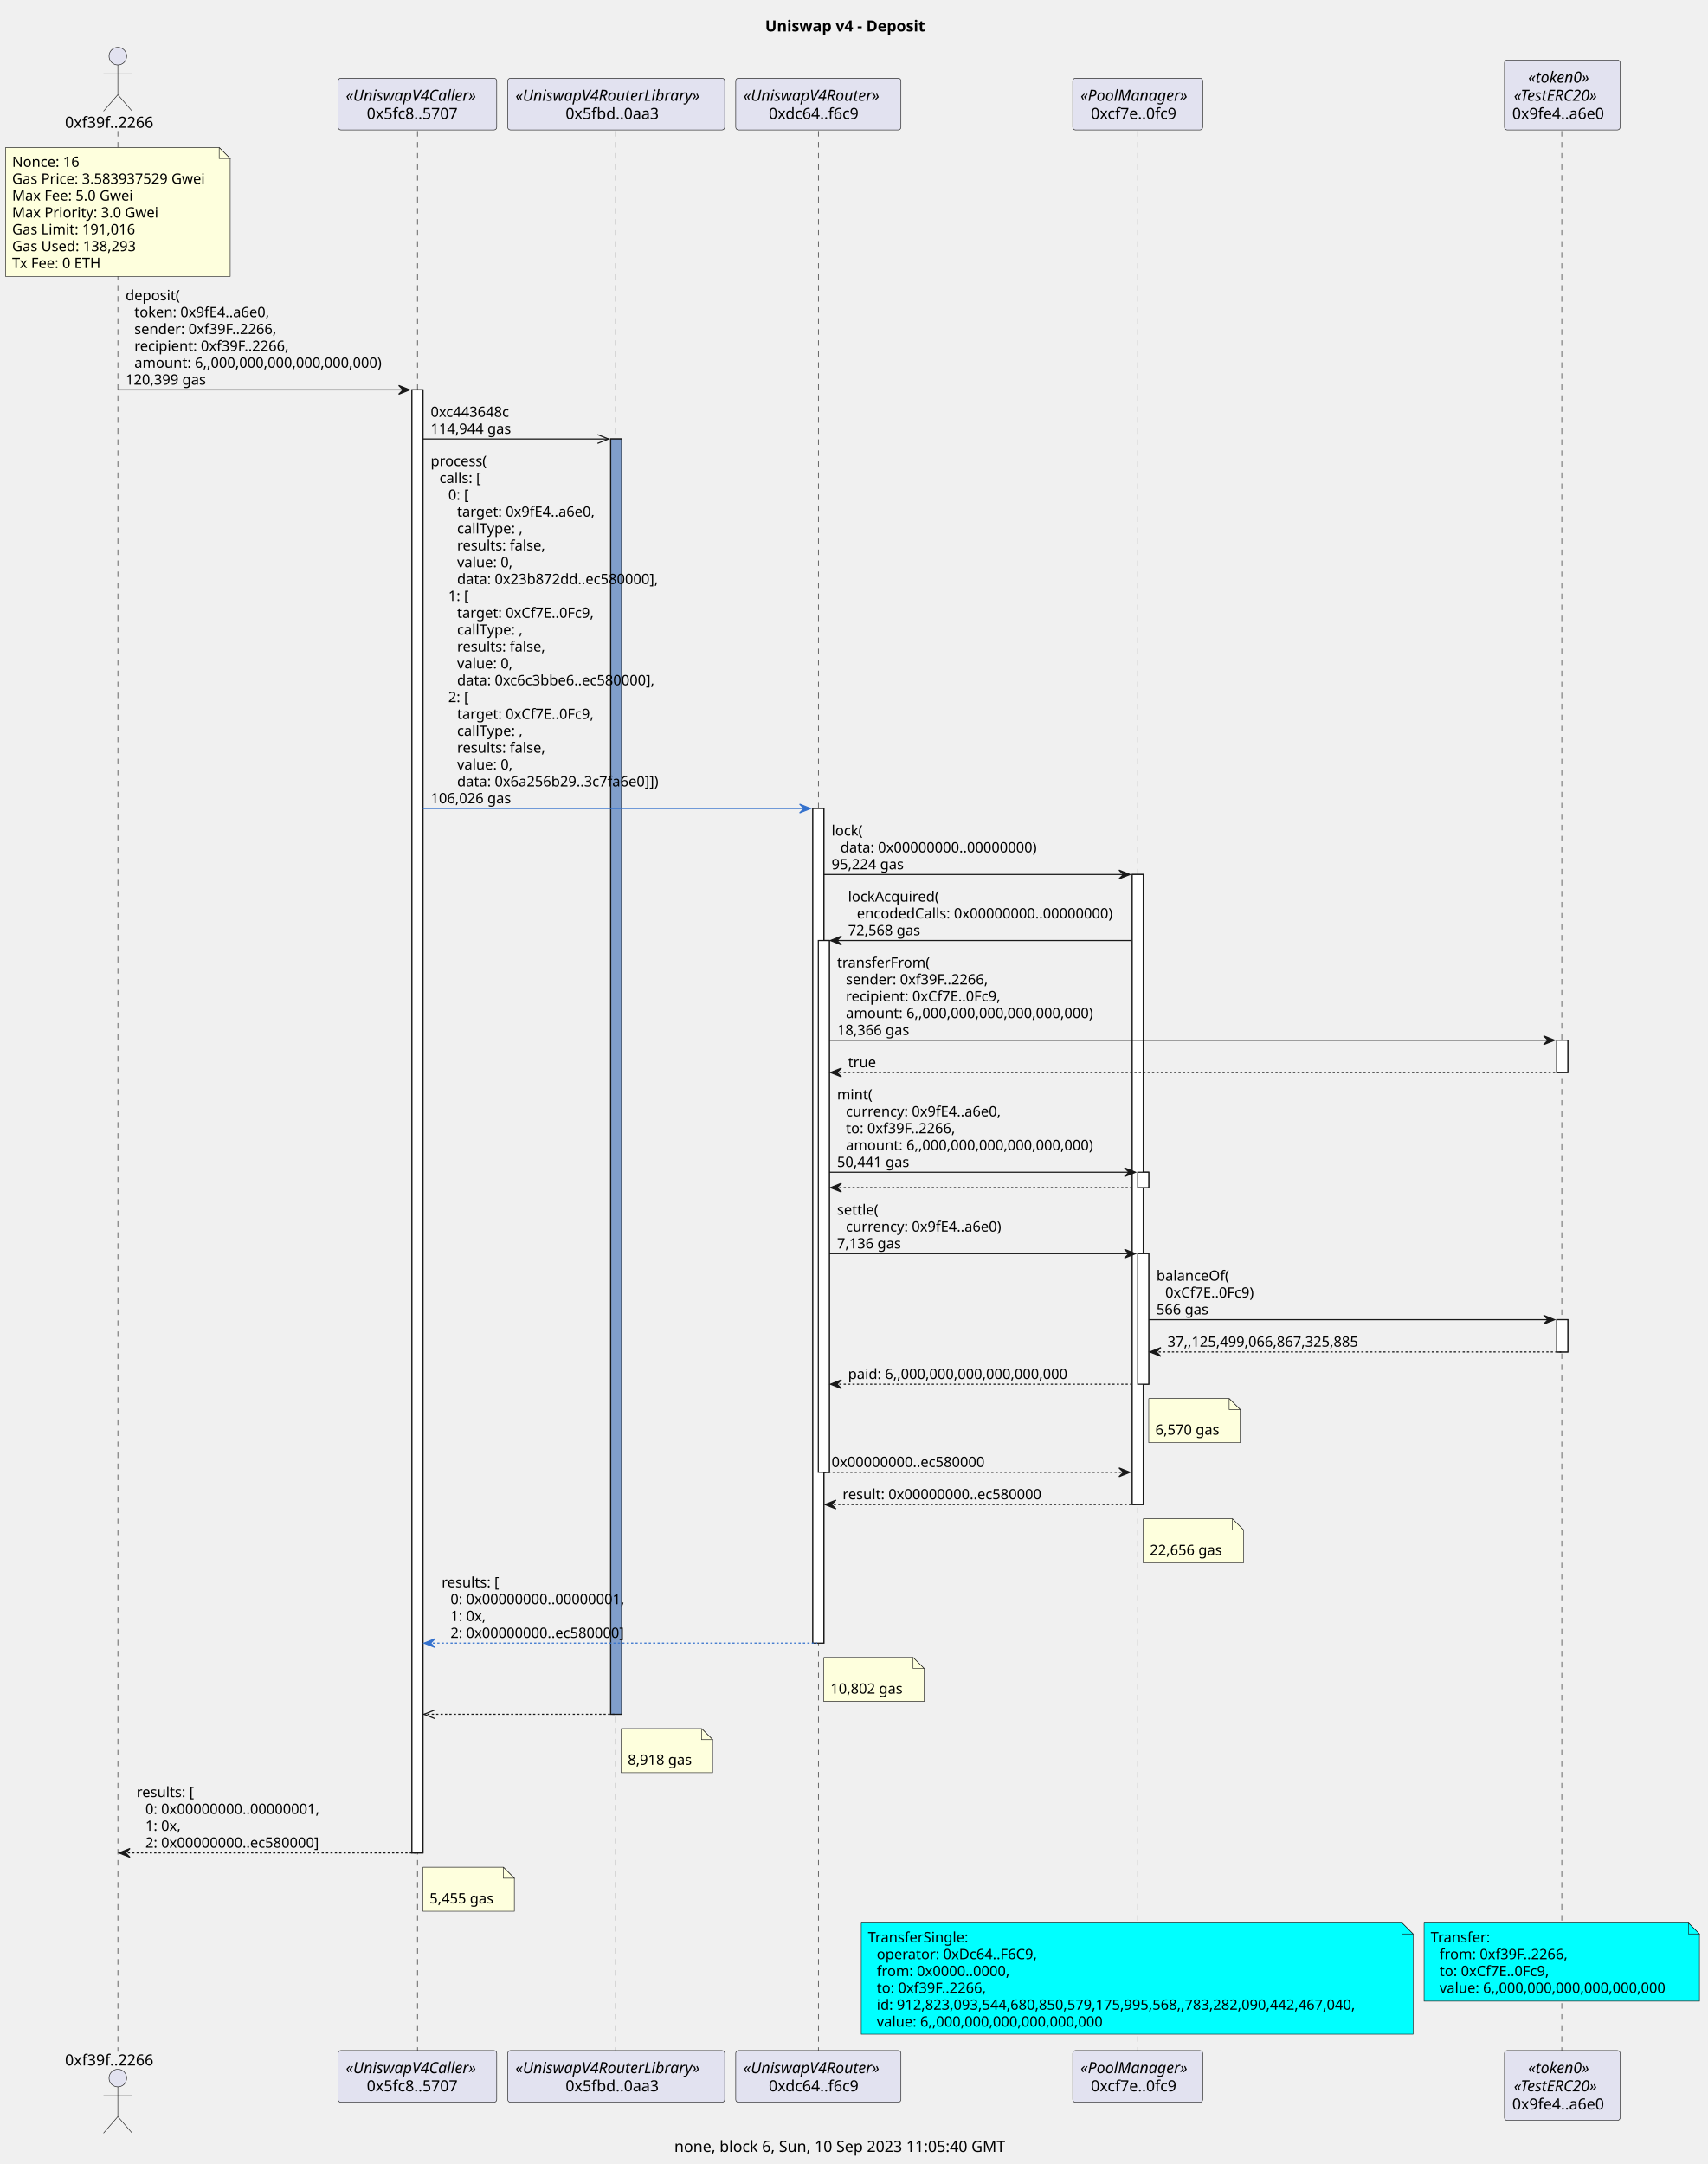
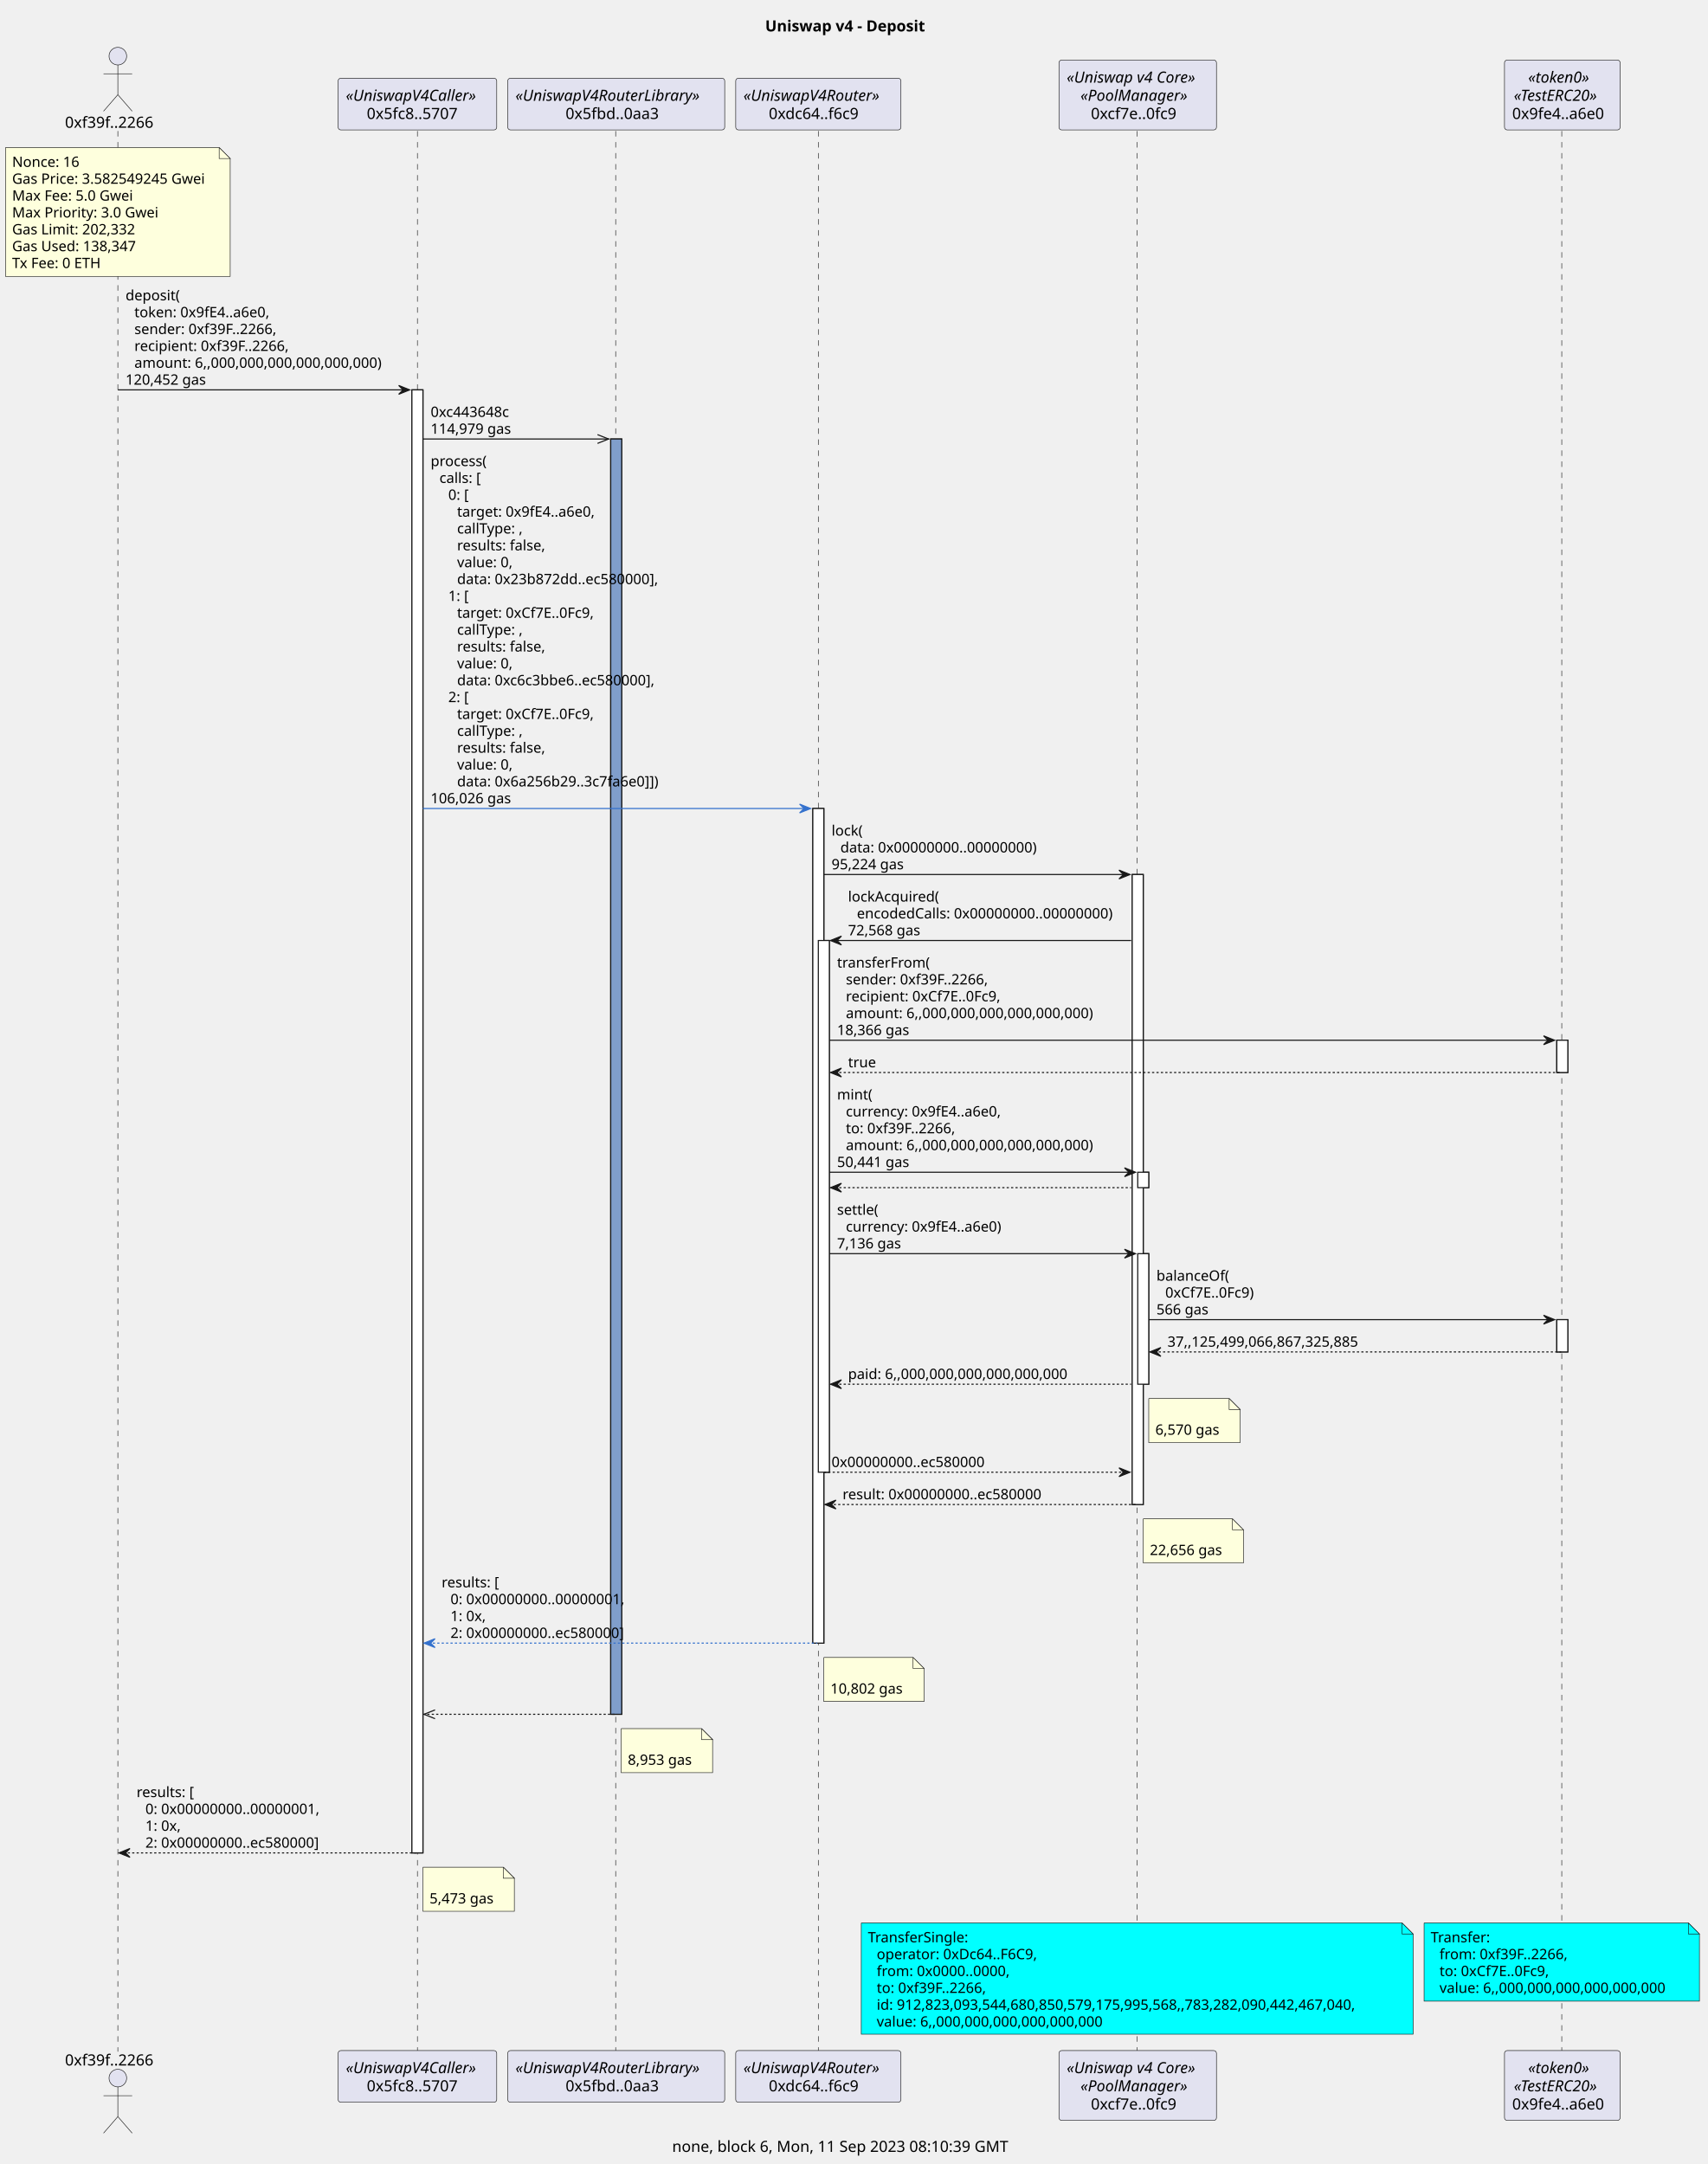
<svg xmlns="http://www.w3.org/2000/svg" contentStyleType="text/css" height="1965px" preserveAspectRatio="none" style="width:1550px;height:1965px;background:#FFFFFF;" version="1.1" viewBox="0 0 1550 1965" width="1550px" zoomAndPan="magnify">
  <defs />
  <g>
    <text fill="#000000" font-family="sans-serif" font-size="14" font-weight="bold" lengthAdjust="spacing" textLength="158" x="694.75" y="28.535">Uniswap v4 - Deposit</text>
-     <text fill="#000000" font-family="sans-serif" font-size="14" lengthAdjust="spacing" textLength="323" x="612.25" y="1954.018">none, block 6, Sun, 10 Sep 2023 11:05:40 GMT</text>
+     <text fill="#000000" font-family="sans-serif" font-size="14" lengthAdjust="spacing" textLength="327" x="610.25" y="1954.018">none, block 6, Mon, 11 Sep 2023 08:10:39 GMT</text>
    <rect fill="#FFFFFF" height="1328.496" style="stroke:#181818;stroke-width:1.0;" width="10" x="374" y="354.014" />
    <rect fill="#809ECB" height="1158.012" style="stroke:#181818;stroke-width:1.0;" width="10" x="554.5" y="398.635" />
    <rect fill="#FFFFFF" height="757.869" style="stroke:#181818;stroke-width:1.0;" width="10" x="738" y="734.156" />
    <rect fill="#FFFFFF" height="482.832" style="stroke:#181818;stroke-width:1.0;" width="10" x="743" y="854.019" />
    <rect fill="#FFFFFF" height="572.074" style="stroke:#181818;stroke-width:1.0;" width="10" x="1028" y="794.088" />
    <rect fill="#FFFFFF" height="14" style="stroke:#181818;stroke-width:1.0;" width="10" x="1033" y="1064.436" />
    <rect fill="#FFFFFF" height="118.553" style="stroke:#181818;stroke-width:1.0;" width="10" x="1033" y="1138.367" />
    <rect fill="#FFFFFF" height="29.311" style="stroke:#181818;stroke-width:1.0;" width="10" x="1413.5" y="944.572" />
    <rect fill="#FFFFFF" height="29.311" style="stroke:#181818;stroke-width:1.0;" width="10" x="1413.5" y="1198.299" />
    <line style="stroke:#181818;stroke-width:0.5;stroke-dasharray:5.0,5.0;" x1="107" x2="107" y1="118.977" y2="1862.994" />
    <line style="stroke:#181818;stroke-width:0.5;stroke-dasharray:5.0,5.0;" x1="379" x2="379" y1="118.977" y2="1862.994" />
    <line style="stroke:#181818;stroke-width:0.5;stroke-dasharray:5.0,5.0;" x1="559" x2="559" y1="118.977" y2="1862.994" />
    <line style="stroke:#181818;stroke-width:0.5;stroke-dasharray:5.0,5.0;" x1="743" x2="743" y1="118.977" y2="1862.994" />
-     <line style="stroke:#181818;stroke-width:0.5;stroke-dasharray:5.0,5.0;" x1="1033" x2="1033" y1="118.977" y2="1862.994" />
+     <line style="stroke:#181818;stroke-width:0.5;stroke-dasharray:5.0,5.0;" x1="1032.5" x2="1032.5" y1="118.977" y2="1862.994" />
    <line style="stroke:#181818;stroke-width:0.5;stroke-dasharray:5.0,5.0;" x1="1418" x2="1418" y1="118.977" y2="1862.994" />
    <text fill="#000000" font-family="sans-serif" font-size="14" lengthAdjust="spacing" textLength="90" x="59" y="116.023">0xf39f..2266</text>
    <ellipse cx="107" cy="50.988" fill="#E2E2F0" rx="8" ry="8" style="stroke:#181818;stroke-width:0.5;" />
    <path d="M107,58.988 L107,85.988 M94,66.988 L120,66.988 M107,85.988 L94,100.988 M107,85.988 L120,100.988 " fill="none" style="stroke:#181818;stroke-width:0.5;" />
    <text fill="#000000" font-family="sans-serif" font-size="14" lengthAdjust="spacing" textLength="90" x="59" y="1875.529">0xf39f..2266</text>
    <ellipse cx="107" cy="1886.982" fill="#E2E2F0" rx="8" ry="8" style="stroke:#181818;stroke-width:0.5;" />
    <path d="M107,1894.982 L107,1921.982 M94,1902.982 L120,1902.982 M107,1921.982 L94,1936.982 M107,1921.982 L120,1936.982 " fill="none" style="stroke:#181818;stroke-width:0.5;" />
    <rect fill="#E2E2F0" height="46.977" rx="2.5" ry="2.5" style="stroke:#181818;stroke-width:0.5;" width="144" x="307" y="71" />
    <text fill="#000000" font-family="sans-serif" font-size="14" font-style="italic" lengthAdjust="spacing" textLength="130" x="314" y="91.535">«UniswapV4Caller»</text>
    <text fill="#000000" font-family="sans-serif" font-size="14" lengthAdjust="spacing" textLength="92" x="333" y="108.023">0x5fc8..5707</text>
    <rect fill="#E2E2F0" height="46.977" rx="2.5" ry="2.5" style="stroke:#181818;stroke-width:0.5;" width="144" x="307" y="1861.994" />
    <text fill="#000000" font-family="sans-serif" font-size="14" font-style="italic" lengthAdjust="spacing" textLength="130" x="314" y="1882.529">«UniswapV4Caller»</text>
    <text fill="#000000" font-family="sans-serif" font-size="14" lengthAdjust="spacing" textLength="92" x="333" y="1899.018">0x5fc8..5707</text>
    <rect fill="#E2E2F0" height="46.977" rx="2.5" ry="2.5" style="stroke:#181818;stroke-width:0.5;" width="197" x="461" y="71" />
    <text fill="#000000" font-family="sans-serif" font-size="14" font-style="italic" lengthAdjust="spacing" textLength="183" x="468" y="91.535">«UniswapV4RouterLibrary»</text>
    <text fill="#000000" font-family="sans-serif" font-size="14" lengthAdjust="spacing" textLength="92" x="513.5" y="108.023">0x5fbd..0aa3</text>
    <rect fill="#E2E2F0" height="46.977" rx="2.5" ry="2.5" style="stroke:#181818;stroke-width:0.5;" width="197" x="461" y="1861.994" />
    <text fill="#000000" font-family="sans-serif" font-size="14" font-style="italic" lengthAdjust="spacing" textLength="183" x="468" y="1882.529">«UniswapV4RouterLibrary»</text>
    <text fill="#000000" font-family="sans-serif" font-size="14" lengthAdjust="spacing" textLength="92" x="513.5" y="1899.018">0x5fbd..0aa3</text>
    <rect fill="#E2E2F0" height="46.977" rx="2.5" ry="2.5" style="stroke:#181818;stroke-width:0.5;" width="150" x="668" y="71" />
    <text fill="#000000" font-family="sans-serif" font-size="14" font-style="italic" lengthAdjust="spacing" textLength="136" x="675" y="91.535">«UniswapV4Router»</text>
    <text fill="#000000" font-family="sans-serif" font-size="14" lengthAdjust="spacing" textLength="90" x="698" y="108.023">0xdc64..f6c9</text>
    <rect fill="#E2E2F0" height="46.977" rx="2.5" ry="2.5" style="stroke:#181818;stroke-width:0.5;" width="150" x="668" y="1861.994" />
    <text fill="#000000" font-family="sans-serif" font-size="14" font-style="italic" lengthAdjust="spacing" textLength="136" x="675" y="1882.529">«UniswapV4Router»</text>
    <text fill="#000000" font-family="sans-serif" font-size="14" lengthAdjust="spacing" textLength="90" x="698" y="1899.018">0xdc64..f6c9</text>
-     <rect fill="#E2E2F0" height="46.977" rx="2.5" ry="2.5" style="stroke:#181818;stroke-width:0.5;" width="118" x="974" y="71" />
+     <rect fill="#E2E2F0" height="63.465" rx="2.5" ry="2.5" style="stroke:#181818;stroke-width:0.5;" width="143" x="961.5" y="54.512" />
+     <text fill="#000000" font-family="sans-serif" font-size="14" font-style="italic" lengthAdjust="spacing" textLength="129" x="968.5" y="75.047">«Uniswap v4 Core»</text>
    <text fill="#000000" font-family="sans-serif" font-size="14" font-style="italic" lengthAdjust="spacing" textLength="104" x="981" y="91.535">«PoolManager»</text>
    <text fill="#000000" font-family="sans-serif" font-size="14" lengthAdjust="spacing" textLength="85" x="990.5" y="108.023">0xcf7e..0fc9</text>
-     <rect fill="#E2E2F0" height="46.977" rx="2.5" ry="2.5" style="stroke:#181818;stroke-width:0.5;" width="118" x="974" y="1861.994" />
-     <text fill="#000000" font-family="sans-serif" font-size="14" font-style="italic" lengthAdjust="spacing" textLength="104" x="981" y="1882.529">«PoolManager»</text>
-     <text fill="#000000" font-family="sans-serif" font-size="14" lengthAdjust="spacing" textLength="85" x="990.5" y="1899.018">0xcf7e..0fc9</text>
+     <rect fill="#E2E2F0" height="63.465" rx="2.5" ry="2.5" style="stroke:#181818;stroke-width:0.5;" width="143" x="961.5" y="1861.994" />
+     <text fill="#000000" font-family="sans-serif" font-size="14" font-style="italic" lengthAdjust="spacing" textLength="129" x="968.5" y="1882.529">«Uniswap v4 Core»</text>
+     <text fill="#000000" font-family="sans-serif" font-size="14" font-style="italic" lengthAdjust="spacing" textLength="104" x="981" y="1899.018">«PoolManager»</text>
+     <text fill="#000000" font-family="sans-serif" font-size="14" lengthAdjust="spacing" textLength="85" x="990.5" y="1915.506">0xcf7e..0fc9</text>
    <rect fill="#E2E2F0" height="63.465" rx="2.5" ry="2.5" style="stroke:#181818;stroke-width:0.5;" width="105" x="1366" y="54.512" />
    <text fill="#000000" font-family="sans-serif" font-size="14" font-style="italic" lengthAdjust="spacing" textLength="62" x="1387.5" y="75.047">«token0»</text>
    <text fill="#000000" font-family="sans-serif" font-size="14" font-style="italic" lengthAdjust="spacing" textLength="88" x="1374.5" y="91.535">«TestERC20»</text>
    <text fill="#000000" font-family="sans-serif" font-size="14" lengthAdjust="spacing" textLength="91" x="1373" y="108.023">0x9fe4..a6e0</text>
    <rect fill="#E2E2F0" height="63.465" rx="2.5" ry="2.5" style="stroke:#181818;stroke-width:0.5;" width="105" x="1366" y="1861.994" />
    <text fill="#000000" font-family="sans-serif" font-size="14" font-style="italic" lengthAdjust="spacing" textLength="62" x="1387.5" y="1882.529">«token0»</text>
    <text fill="#000000" font-family="sans-serif" font-size="14" font-style="italic" lengthAdjust="spacing" textLength="88" x="1374.5" y="1899.018">«TestERC20»</text>
    <text fill="#000000" font-family="sans-serif" font-size="14" lengthAdjust="spacing" textLength="91" x="1373" y="1915.506">0x9fe4..a6e0</text>
    <rect fill="#FFFFFF" height="1328.496" style="stroke:#181818;stroke-width:1.0;" width="10" x="374" y="354.014" />
    <rect fill="#809ECB" height="1158.012" style="stroke:#181818;stroke-width:1.0;" width="10" x="554.5" y="398.635" />
    <rect fill="#FFFFFF" height="757.869" style="stroke:#181818;stroke-width:1.0;" width="10" x="738" y="734.156" />
    <rect fill="#FFFFFF" height="482.832" style="stroke:#181818;stroke-width:1.0;" width="10" x="743" y="854.019" />
    <rect fill="#FFFFFF" height="572.074" style="stroke:#181818;stroke-width:1.0;" width="10" x="1028" y="794.088" />
    <rect fill="#FFFFFF" height="14" style="stroke:#181818;stroke-width:1.0;" width="10" x="1033" y="1064.436" />
    <rect fill="#FFFFFF" height="118.553" style="stroke:#181818;stroke-width:1.0;" width="10" x="1033" y="1138.367" />
    <rect fill="#FFFFFF" height="29.311" style="stroke:#181818;stroke-width:1.0;" width="10" x="1413.5" y="944.572" />
    <rect fill="#FFFFFF" height="29.311" style="stroke:#181818;stroke-width:1.0;" width="10" x="1413.5" y="1198.299" />
    <path d="M5,133.977 L5,250.977 L209,250.977 L209,143.977 L199,133.977 L5,133.977 " fill="#FEFFDD" style="stroke:#181818;stroke-width:0.5;" />
    <path d="M199,133.977 L199,143.977 L209,143.977 L199,133.977 " fill="#FEFFDD" style="stroke:#181818;stroke-width:0.5;" />
    <text fill="#000000" font-family="sans-serif" font-size="13" lengthAdjust="spacing" textLength="64" x="11" y="151.545">Nonce: 16</text>
-     <text fill="#000000" font-family="sans-serif" font-size="13" lengthAdjust="spacing" textLength="183" x="11" y="166.856">Gas Price: 3.583937529 Gwei</text>
+     <text fill="#000000" font-family="sans-serif" font-size="13" lengthAdjust="spacing" textLength="183" x="11" y="166.856">Gas Price: 3.582549245 Gwei</text>
    <text fill="#000000" font-family="sans-serif" font-size="13" lengthAdjust="spacing" textLength="113" x="11" y="182.166">Max Fee: 5.0 Gwei</text>
    <text fill="#000000" font-family="sans-serif" font-size="13" lengthAdjust="spacing" textLength="137" x="11" y="197.477">Max Priority: 3.0 Gwei</text>
-     <text fill="#000000" font-family="sans-serif" font-size="13" lengthAdjust="spacing" textLength="119" x="11" y="212.787">Gas Limit: 191,016</text>
-     <text fill="#000000" font-family="sans-serif" font-size="13" lengthAdjust="spacing" textLength="118" x="11" y="228.098">Gas Used: 138,293</text>
+     <text fill="#000000" font-family="sans-serif" font-size="13" lengthAdjust="spacing" textLength="119" x="11" y="212.787">Gas Limit: 202,332</text>
+     <text fill="#000000" font-family="sans-serif" font-size="13" lengthAdjust="spacing" textLength="118" x="11" y="228.098">Gas Used: 138,347</text>
    <text fill="#000000" font-family="sans-serif" font-size="13" lengthAdjust="spacing" textLength="86" x="11" y="243.408">Tx Fee: 0 ETH</text>
    <polygon fill="#181818" points="362,350.014,372,354.014,362,358.014,366,354.014" style="stroke:#181818;stroke-width:1.0;" />
    <line style="stroke:#181818;stroke-width:1.0;" x1="107" x2="368" y1="354.014" y2="354.014" />
    <text fill="#000000" font-family="sans-serif" font-size="13" lengthAdjust="spacing" textLength="51" x="114" y="272.719">deposit(</text>
    <text fill="#000000" font-family="sans-serif" font-size="13" lengthAdjust="spacing" textLength="130" x="122" y="288.029">token: 0x9fE4..a6e0,</text>
    <text fill="#000000" font-family="sans-serif" font-size="13" lengthAdjust="spacing" textLength="138" x="122" y="303.34">sender: 0xf39F..2266,</text>
    <text fill="#000000" font-family="sans-serif" font-size="13" lengthAdjust="spacing" textLength="151" x="122" y="318.65">recipient: 0xf39F..2266,</text>
    <text fill="#000000" font-family="sans-serif" font-size="13" lengthAdjust="spacing" textLength="240" x="122" y="333.961">amount: 6,,000,000,000,000,000,000)</text>
-     <text fill="#000000" font-family="sans-serif" font-size="13" lengthAdjust="spacing" textLength="78" x="114" y="349.272">120,399 gas</text>
+     <text fill="#000000" font-family="sans-serif" font-size="13" lengthAdjust="spacing" textLength="78" x="114" y="349.272">120,452 gas</text>
    <line style="stroke:#181818;stroke-width:1.0;" x1="552.5" x2="542.5" y1="398.635" y2="394.635" />
    <line style="stroke:#181818;stroke-width:1.0;" x1="552.5" x2="542.5" y1="398.635" y2="402.635" />
    <line style="stroke:#181818;stroke-width:1.0;" x1="384" x2="553.5" y1="398.635" y2="398.635" />
    <text fill="#000000" font-family="sans-serif" font-size="13" lengthAdjust="spacing" textLength="78" x="391" y="378.582">0xc443648c</text>
-     <text fill="#000000" font-family="sans-serif" font-size="13" lengthAdjust="spacing" textLength="78" x="391" y="393.893">114,944 gas</text>
+     <text fill="#000000" font-family="sans-serif" font-size="13" lengthAdjust="spacing" textLength="78" x="391" y="393.893">114,979 gas</text>
    <polygon fill="#3471CD" points="726,730.156,736,734.156,726,738.156,730,734.156" style="stroke:#3471CD;stroke-width:1.0;" />
    <line style="stroke:#3471CD;stroke-width:1.0;" x1="384" x2="732" y1="734.156" y2="734.156" />
    <text fill="#000000" font-family="sans-serif" font-size="13" lengthAdjust="spacing" textLength="53" x="391" y="423.203">process(</text>
    <text fill="#000000" font-family="sans-serif" font-size="13" lengthAdjust="spacing" textLength="41" x="399" y="438.514">calls: [</text>
    <text fill="#000000" font-family="sans-serif" font-size="13" lengthAdjust="spacing" textLength="20" x="407" y="453.824">0: [</text>
    <text fill="#000000" font-family="sans-serif" font-size="13" lengthAdjust="spacing" textLength="131" x="415" y="469.135">target: 0x9fE4..a6e0,</text>
    <text fill="#000000" font-family="sans-serif" font-size="13" lengthAdjust="spacing" textLength="64" x="415" y="484.445">callType: ,</text>
    <text fill="#000000" font-family="sans-serif" font-size="13" lengthAdjust="spacing" textLength="85" x="415" y="499.756">results: false,</text>
    <text fill="#000000" font-family="sans-serif" font-size="13" lengthAdjust="spacing" textLength="53" x="415" y="515.066">value: 0,</text>
    <text fill="#000000" font-family="sans-serif" font-size="13" lengthAdjust="spacing" textLength="193" x="415" y="530.377">data: 0x23b872dd..ec580000],</text>
    <text fill="#000000" font-family="sans-serif" font-size="13" lengthAdjust="spacing" textLength="20" x="407" y="545.688">1: [</text>
    <text fill="#000000" font-family="sans-serif" font-size="13" lengthAdjust="spacing" textLength="132" x="415" y="560.998">target: 0xCf7E..0Fc9,</text>
    <text fill="#000000" font-family="sans-serif" font-size="13" lengthAdjust="spacing" textLength="64" x="415" y="576.309">callType: ,</text>
    <text fill="#000000" font-family="sans-serif" font-size="13" lengthAdjust="spacing" textLength="85" x="415" y="591.619">results: false,</text>
    <text fill="#000000" font-family="sans-serif" font-size="13" lengthAdjust="spacing" textLength="53" x="415" y="606.93">value: 0,</text>
    <text fill="#000000" font-family="sans-serif" font-size="13" lengthAdjust="spacing" textLength="190" x="415" y="622.24">data: 0xc6c3bbe6..ec580000],</text>
    <text fill="#000000" font-family="sans-serif" font-size="13" lengthAdjust="spacing" textLength="20" x="407" y="637.551">2: [</text>
    <text fill="#000000" font-family="sans-serif" font-size="13" lengthAdjust="spacing" textLength="132" x="415" y="652.861">target: 0xCf7E..0Fc9,</text>
    <text fill="#000000" font-family="sans-serif" font-size="13" lengthAdjust="spacing" textLength="64" x="415" y="668.172">callType: ,</text>
    <text fill="#000000" font-family="sans-serif" font-size="13" lengthAdjust="spacing" textLength="85" x="415" y="683.482">results: false,</text>
    <text fill="#000000" font-family="sans-serif" font-size="13" lengthAdjust="spacing" textLength="53" x="415" y="698.793">value: 0,</text>
    <text fill="#000000" font-family="sans-serif" font-size="13" lengthAdjust="spacing" textLength="192" x="415" y="714.104">data: 0x6a256b29..3c7fa6e0]])</text>
    <text fill="#000000" font-family="sans-serif" font-size="13" lengthAdjust="spacing" textLength="78" x="391" y="729.414">106,026 gas</text>
    <polygon fill="#181818" points="1016,790.088,1026,794.088,1016,798.088,1020,794.088" style="stroke:#181818;stroke-width:1.0;" />
    <line style="stroke:#181818;stroke-width:1.0;" x1="748" x2="1022" y1="794.088" y2="794.088" />
    <text fill="#000000" font-family="sans-serif" font-size="13" lengthAdjust="spacing" textLength="31" x="755" y="758.725">lock(</text>
    <text fill="#000000" font-family="sans-serif" font-size="13" lengthAdjust="spacing" textLength="191" x="763" y="774.035">data: 0x00000000..00000000)</text>
    <text fill="#000000" font-family="sans-serif" font-size="13" lengthAdjust="spacing" textLength="70" x="755" y="789.346">95,224 gas</text>
    <polygon fill="#181818" points="764,850.019,754,854.019,764,858.019,760,854.019" style="stroke:#181818;stroke-width:1.0;" />
    <line style="stroke:#181818;stroke-width:1.0;" x1="758" x2="1027" y1="854.019" y2="854.019" />
    <text fill="#000000" font-family="sans-serif" font-size="13" lengthAdjust="spacing" textLength="87" x="770" y="818.656">lockAcquired(</text>
    <text fill="#000000" font-family="sans-serif" font-size="13" lengthAdjust="spacing" textLength="248" x="778" y="833.967">encodedCalls: 0x00000000..00000000)</text>
    <text fill="#000000" font-family="sans-serif" font-size="13" lengthAdjust="spacing" textLength="70" x="770" y="849.277">72,568 gas</text>
    <polygon fill="#181818" points="1401.5,940.572,1411.5,944.572,1401.5,948.572,1405.5,944.572" style="stroke:#181818;stroke-width:1.0;" />
    <line style="stroke:#181818;stroke-width:1.0;" x1="753" x2="1407.5" y1="944.572" y2="944.572" />
    <text fill="#000000" font-family="sans-serif" font-size="13" lengthAdjust="spacing" textLength="85" x="760" y="878.588">transferFrom(</text>
    <text fill="#000000" font-family="sans-serif" font-size="13" lengthAdjust="spacing" textLength="138" x="768" y="893.898">sender: 0xf39F..2266,</text>
    <text fill="#000000" font-family="sans-serif" font-size="13" lengthAdjust="spacing" textLength="150" x="768" y="909.209">recipient: 0xCf7E..0Fc9,</text>
    <text fill="#000000" font-family="sans-serif" font-size="13" lengthAdjust="spacing" textLength="240" x="768" y="924.519">amount: 6,,000,000,000,000,000,000)</text>
    <text fill="#000000" font-family="sans-serif" font-size="13" lengthAdjust="spacing" textLength="70" x="760" y="939.83">18,366 gas</text>
    <polygon fill="#181818" points="764,969.883,754,973.883,764,977.883,760,973.883" style="stroke:#181818;stroke-width:1.0;" />
    <line style="stroke:#181818;stroke-width:1.0;stroke-dasharray:2.0,2.0;" x1="758" x2="1417.5" y1="973.883" y2="973.883" />
    <text fill="#000000" font-family="sans-serif" font-size="13" lengthAdjust="spacing" textLength="25" x="770" y="969.141">true</text>
    <polygon fill="#181818" points="1021,1060.436,1031,1064.436,1021,1068.436,1025,1064.436" style="stroke:#181818;stroke-width:1.0;" />
    <line style="stroke:#181818;stroke-width:1.0;" x1="753" x2="1027" y1="1064.436" y2="1064.436" />
    <text fill="#000000" font-family="sans-serif" font-size="13" lengthAdjust="spacing" textLength="33" x="760" y="998.451">mint(</text>
    <text fill="#000000" font-family="sans-serif" font-size="13" lengthAdjust="spacing" textLength="148" x="768" y="1013.762">currency: 0x9fE4..a6e0,</text>
    <text fill="#000000" font-family="sans-serif" font-size="13" lengthAdjust="spacing" textLength="109" x="768" y="1029.072">to: 0xf39F..2266,</text>
    <text fill="#000000" font-family="sans-serif" font-size="13" lengthAdjust="spacing" textLength="240" x="768" y="1044.383">amount: 6,,000,000,000,000,000,000)</text>
    <text fill="#000000" font-family="sans-serif" font-size="13" lengthAdjust="spacing" textLength="70" x="760" y="1059.693">50,441 gas</text>
    <polygon fill="#181818" points="764,1074.436,754,1078.436,764,1082.436,760,1078.436" style="stroke:#181818;stroke-width:1.0;" />
    <line style="stroke:#181818;stroke-width:1.0;stroke-dasharray:2.0,2.0;" x1="758" x2="1027" y1="1078.436" y2="1078.436" />
    <polygon fill="#181818" points="1021,1134.367,1031,1138.367,1021,1142.367,1025,1138.367" style="stroke:#181818;stroke-width:1.0;" />
    <line style="stroke:#181818;stroke-width:1.0;" x1="753" x2="1027" y1="1138.367" y2="1138.367" />
    <text fill="#000000" font-family="sans-serif" font-size="13" lengthAdjust="spacing" textLength="39" x="760" y="1103.004">settle(</text>
    <text fill="#000000" font-family="sans-serif" font-size="13" lengthAdjust="spacing" textLength="148" x="768" y="1118.314">currency: 0x9fE4..a6e0)</text>
    <text fill="#000000" font-family="sans-serif" font-size="13" lengthAdjust="spacing" textLength="62" x="760" y="1133.625">7,136 gas</text>
    <polygon fill="#181818" points="1401.5,1194.299,1411.5,1198.299,1401.5,1202.299,1405.5,1198.299" style="stroke:#181818;stroke-width:1.0;" />
    <line style="stroke:#181818;stroke-width:1.0;" x1="1043" x2="1407.5" y1="1198.299" y2="1198.299" />
    <text fill="#000000" font-family="sans-serif" font-size="13" lengthAdjust="spacing" textLength="67" x="1050" y="1162.936">balanceOf(</text>
    <text fill="#000000" font-family="sans-serif" font-size="13" lengthAdjust="spacing" textLength="87" x="1058" y="1178.246">0xCf7E..0Fc9)</text>
    <text fill="#000000" font-family="sans-serif" font-size="13" lengthAdjust="spacing" textLength="50" x="1050" y="1193.557">566 gas</text>
    <polygon fill="#181818" points="1054,1223.609,1044,1227.609,1054,1231.609,1050,1227.609" style="stroke:#181818;stroke-width:1.0;" />
    <line style="stroke:#181818;stroke-width:1.0;stroke-dasharray:2.0,2.0;" x1="1048" x2="1417.5" y1="1227.609" y2="1227.609" />
    <text fill="#000000" font-family="sans-serif" font-size="13" lengthAdjust="spacing" textLength="188" x="1060" y="1222.867">37,,125,499,066,867,325,885</text>
    <polygon fill="#181818" points="764,1252.92,754,1256.92,764,1260.92,760,1256.92" style="stroke:#181818;stroke-width:1.0;" />
    <line style="stroke:#181818;stroke-width:1.0;stroke-dasharray:2.0,2.0;" x1="758" x2="1027" y1="1256.92" y2="1256.92" />
    <text fill="#000000" font-family="sans-serif" font-size="13" lengthAdjust="spacing" textLength="215" x="770" y="1252.178">paid: 6,,000,000,000,000,000,000</text>
    <path d="M1043,1269.92 L1043,1309.92 L1126,1309.92 L1126,1279.92 L1116,1269.92 L1043,1269.92 " fill="#FEFFDD" style="stroke:#181818;stroke-width:0.5;" />
    <path d="M1116,1269.92 L1116,1279.92 L1126,1279.92 L1116,1269.92 " fill="#FEFFDD" style="stroke:#181818;stroke-width:0.5;" />
    <text fill="#000000" font-family="sans-serif" font-size="13" lengthAdjust="spacing" textLength="4" x="1049" y="1287.488"> </text>
    <text fill="#000000" font-family="sans-serif" font-size="13" lengthAdjust="spacing" textLength="62" x="1049" y="1302.799">6,570 gas</text>
    <polygon fill="#181818" points="1016,1332.852,1026,1336.852,1016,1340.852,1020,1336.852" style="stroke:#181818;stroke-width:1.0;" />
    <line style="stroke:#181818;stroke-width:1.0;stroke-dasharray:2.0,2.0;" x1="748" x2="1022" y1="1336.852" y2="1336.852" />
    <text fill="#000000" font-family="sans-serif" font-size="13" lengthAdjust="spacing" textLength="150" x="755" y="1332.109">0x00000000..ec580000</text>
    <polygon fill="#181818" points="759,1362.162,749,1366.162,759,1370.162,755,1366.162" style="stroke:#181818;stroke-width:1.0;" />
    <line style="stroke:#181818;stroke-width:1.0;stroke-dasharray:2.0,2.0;" x1="753" x2="1032" y1="1366.162" y2="1366.162" />
    <text fill="#000000" font-family="sans-serif" font-size="13" lengthAdjust="spacing" textLength="194" x="765" y="1361.42">result: 0x00000000..ec580000</text>
    <path d="M1038,1379.162 L1038,1419.162 L1129,1419.162 L1129,1389.162 L1119,1379.162 L1038,1379.162 " fill="#FEFFDD" style="stroke:#181818;stroke-width:0.5;" />
    <path d="M1119,1379.162 L1119,1389.162 L1129,1389.162 L1119,1379.162 " fill="#FEFFDD" style="stroke:#181818;stroke-width:0.5;" />
    <text fill="#000000" font-family="sans-serif" font-size="13" lengthAdjust="spacing" textLength="4" x="1044" y="1396.73"> </text>
    <text fill="#000000" font-family="sans-serif" font-size="13" lengthAdjust="spacing" textLength="70" x="1044" y="1412.041">22,656 gas</text>
    <polygon fill="#3471CD" points="395,1488.025,385,1492.025,395,1496.025,391,1492.025" style="stroke:#3471CD;stroke-width:1.0;" />
    <line style="stroke:#3471CD;stroke-width:1.0;stroke-dasharray:2.0,2.0;" x1="389" x2="742" y1="1492.025" y2="1492.025" />
    <text fill="#000000" font-family="sans-serif" font-size="13" lengthAdjust="spacing" textLength="55" x="401" y="1441.352">results: [</text>
    <text fill="#000000" font-family="sans-serif" font-size="13" lengthAdjust="spacing" textLength="172" x="409" y="1456.662">0: 0x00000000..00000001,</text>
    <text fill="#000000" font-family="sans-serif" font-size="13" lengthAdjust="spacing" textLength="36" x="409" y="1471.973">1: 0x,</text>
    <text fill="#000000" font-family="sans-serif" font-size="13" lengthAdjust="spacing" textLength="170" x="409" y="1487.283">2: 0x00000000..ec580000]</text>
    <path d="M748,1505.025 L748,1545.025 L839,1545.025 L839,1515.025 L829,1505.025 L748,1505.025 " fill="#FEFFDD" style="stroke:#181818;stroke-width:0.5;" />
    <path d="M829,1505.025 L829,1515.025 L839,1515.025 L829,1505.025 " fill="#FEFFDD" style="stroke:#181818;stroke-width:0.5;" />
    <text fill="#000000" font-family="sans-serif" font-size="13" lengthAdjust="spacing" textLength="4" x="754" y="1522.594"> </text>
    <text fill="#000000" font-family="sans-serif" font-size="13" lengthAdjust="spacing" textLength="70" x="754" y="1537.904">10,802 gas</text>
    <line style="stroke:#181818;stroke-width:1.0;" x1="385" x2="395" y1="1556.647" y2="1552.647" />
    <line style="stroke:#181818;stroke-width:1.0;" x1="385" x2="395" y1="1556.647" y2="1560.647" />
    <line style="stroke:#181818;stroke-width:1.0;stroke-dasharray:2.0,2.0;" x1="384" x2="558.5" y1="1556.647" y2="1556.647" />
    <path d="M564,1569.647 L564,1609.647 L647,1609.647 L647,1579.647 L637,1569.647 L564,1569.647 " fill="#FEFFDD" style="stroke:#181818;stroke-width:0.5;" />
    <path d="M637,1569.647 L637,1579.647 L647,1579.647 L637,1569.647 " fill="#FEFFDD" style="stroke:#181818;stroke-width:0.5;" />
    <text fill="#000000" font-family="sans-serif" font-size="13" lengthAdjust="spacing" textLength="4" x="570" y="1587.215"> </text>
-     <text fill="#000000" font-family="sans-serif" font-size="13" lengthAdjust="spacing" textLength="62" x="570" y="1602.525">8,918 gas</text>
+     <text fill="#000000" font-family="sans-serif" font-size="13" lengthAdjust="spacing" textLength="62" x="570" y="1602.525">8,953 gas</text>
    <polygon fill="#181818" points="118,1678.51,108,1682.51,118,1686.51,114,1682.51" style="stroke:#181818;stroke-width:1.0;" />
    <line style="stroke:#181818;stroke-width:1.0;stroke-dasharray:2.0,2.0;" x1="112" x2="378" y1="1682.51" y2="1682.51" />
    <text fill="#000000" font-family="sans-serif" font-size="13" lengthAdjust="spacing" textLength="55" x="124" y="1631.836">results: [</text>
    <text fill="#000000" font-family="sans-serif" font-size="13" lengthAdjust="spacing" textLength="172" x="132" y="1647.147">0: 0x00000000..00000001,</text>
    <text fill="#000000" font-family="sans-serif" font-size="13" lengthAdjust="spacing" textLength="36" x="132" y="1662.457">1: 0x,</text>
    <text fill="#000000" font-family="sans-serif" font-size="13" lengthAdjust="spacing" textLength="170" x="132" y="1677.768">2: 0x00000000..ec580000]</text>
    <path d="M384,1695.51 L384,1735.51 L467,1735.51 L467,1705.51 L457,1695.51 L384,1695.51 " fill="#FEFFDD" style="stroke:#181818;stroke-width:0.5;" />
    <path d="M457,1695.51 L457,1705.51 L467,1705.51 L457,1695.51 " fill="#FEFFDD" style="stroke:#181818;stroke-width:0.5;" />
    <text fill="#000000" font-family="sans-serif" font-size="13" lengthAdjust="spacing" textLength="4" x="390" y="1713.078"> </text>
-     <text fill="#000000" font-family="sans-serif" font-size="13" lengthAdjust="spacing" textLength="62" x="390" y="1728.389">5,455 gas</text>
+     <text fill="#000000" font-family="sans-serif" font-size="13" lengthAdjust="spacing" textLength="62" x="390" y="1728.389">5,473 gas</text>
    <path d="M782,1746.131 L782,1847.131 L1283,1847.131 L1283,1756.131 L1273,1746.131 L782,1746.131 " fill="#00FFFF" style="stroke:#181818;stroke-width:0.5;" />
    <path d="M1273,1746.131 L1273,1756.131 L1283,1756.131 L1273,1746.131 " fill="#00FFFF" style="stroke:#181818;stroke-width:0.5;" />
    <text fill="#000000" font-family="sans-serif" font-size="13" lengthAdjust="spacing" textLength="94" x="788" y="1763.699">TransferSingle:</text>
    <text fill="#000000" font-family="sans-serif" font-size="13" lengthAdjust="spacing" textLength="154" x="796" y="1779.01">operator: 0xDc64..F6C9,</text>
    <text fill="#000000" font-family="sans-serif" font-size="13" lengthAdjust="spacing" textLength="130" x="796" y="1794.32">from: 0x0000..0000,</text>
    <text fill="#000000" font-family="sans-serif" font-size="13" lengthAdjust="spacing" textLength="109" x="796" y="1809.631">to: 0xf39F..2266,</text>
    <text fill="#000000" font-family="sans-serif" font-size="13" lengthAdjust="spacing" textLength="472" x="796" y="1824.941">id: 912,823,093,544,680,850,579,175,995,568,,783,282,090,442,467,040,</text>
    <text fill="#000000" font-family="sans-serif" font-size="13" lengthAdjust="spacing" textLength="221" x="796" y="1840.252">value: 6,,000,000,000,000,000,000</text>
    <path d="M1293,1746.131 L1293,1817.131 L1543,1817.131 L1543,1756.131 L1533,1746.131 L1293,1746.131 " fill="#00FFFF" style="stroke:#181818;stroke-width:0.5;" />
    <path d="M1533,1746.131 L1533,1756.131 L1543,1756.131 L1533,1746.131 " fill="#00FFFF" style="stroke:#181818;stroke-width:0.5;" />
    <text fill="#000000" font-family="sans-serif" font-size="13" lengthAdjust="spacing" textLength="56" x="1299" y="1763.699">Transfer:</text>
    <text fill="#000000" font-family="sans-serif" font-size="13" lengthAdjust="spacing" textLength="126" x="1307" y="1779.01">from: 0xf39F..2266,</text>
    <text fill="#000000" font-family="sans-serif" font-size="13" lengthAdjust="spacing" textLength="108" x="1307" y="1794.32">to: 0xCf7E..0Fc9,</text>
    <text fill="#000000" font-family="sans-serif" font-size="13" lengthAdjust="spacing" textLength="221" x="1307" y="1809.631">value: 6,,000,000,000,000,000,000</text>
  </g>
</svg>
